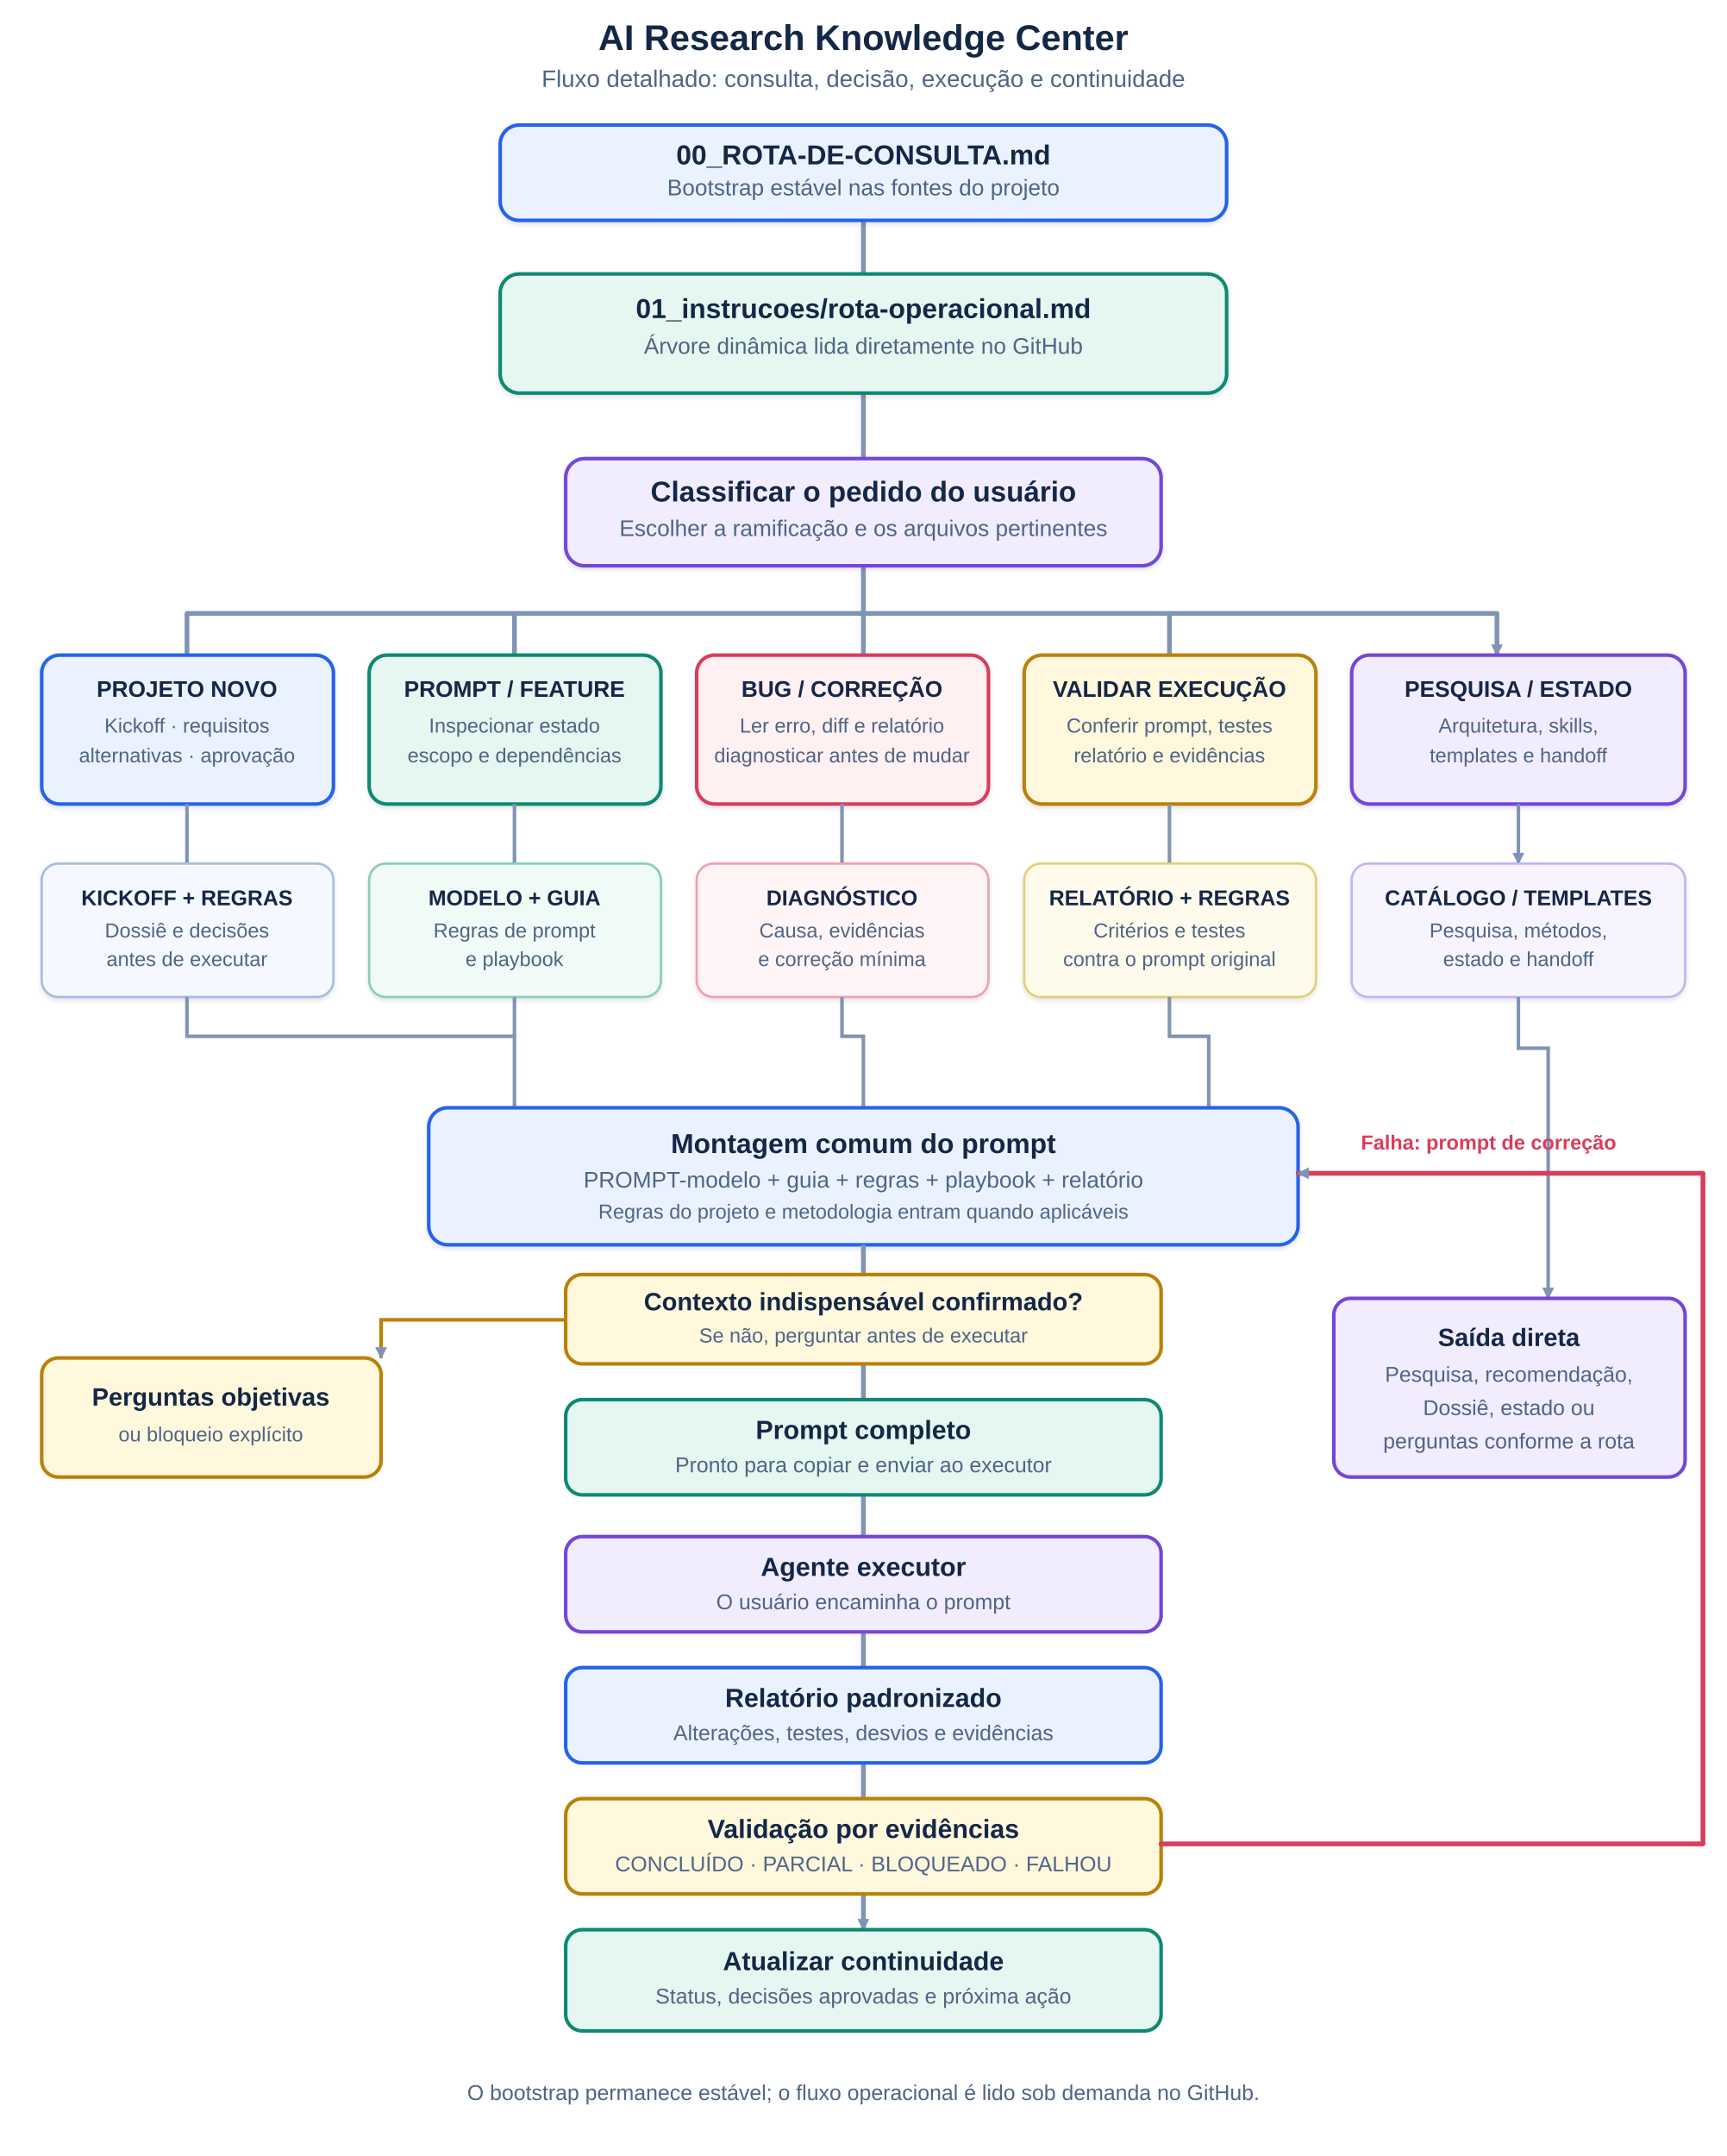
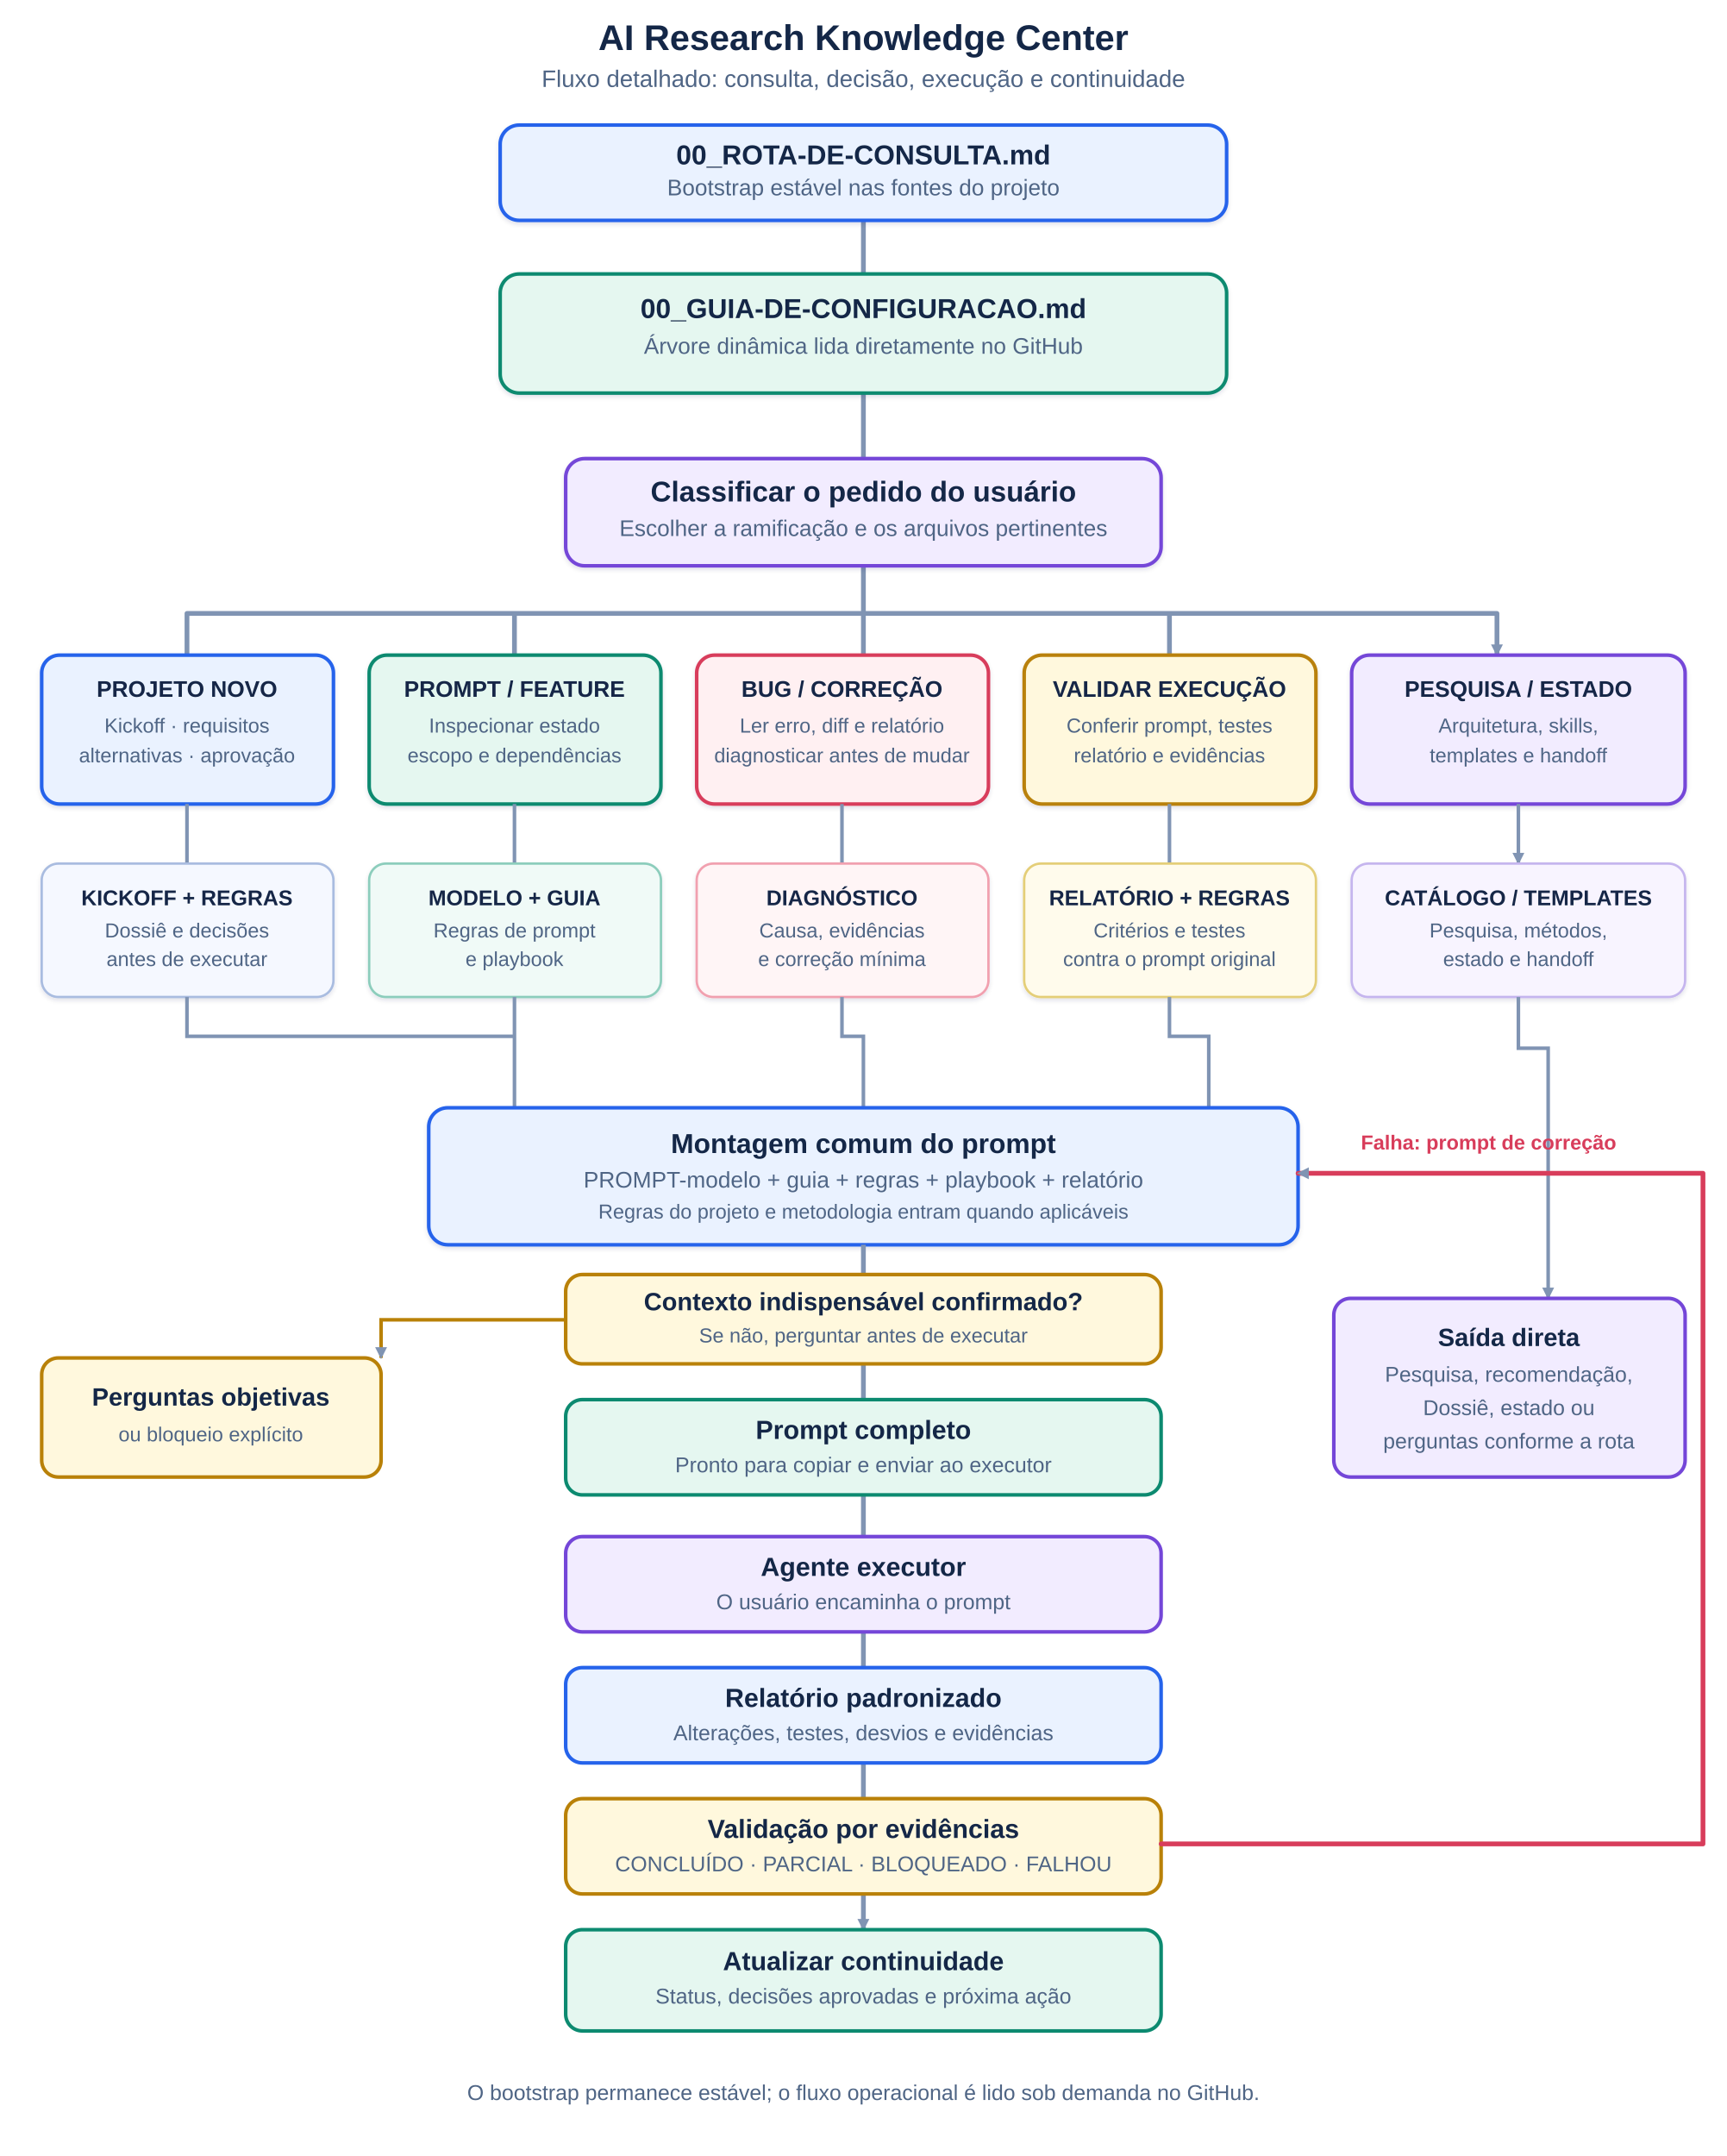
<svg xmlns="http://www.w3.org/2000/svg" width="1450" height="1810" viewBox="0 0 1450 1810">
  <defs>
    <marker id="arrow" markerWidth="12" markerHeight="12" refX="10" refY="6" orient="auto" markerUnits="userSpaceOnUse">
      <path d="M1,1 L11,6 L1,11 Z" fill="#8094B3" />
    </marker>
    <filter id="shadow" x="-15%" y="-15%" width="130%" height="140%">
      <feDropShadow dx="0" dy="2" stdDeviation="2" flood-color="#142747" flood-opacity=".12" />
    </filter>
  </defs>
  <text x="725" y="42" text-anchor="middle" font-family="Arial,sans-serif" font-size="30" font-weight="700" fill="#142747">AI Research Knowledge Center</text>
  <text x="725" y="73" text-anchor="middle" font-family="Arial,sans-serif" font-size="20" fill="#4F6585">Fluxo detalhado: consulta, decisão, execução e continuidade</text>
  <path d="M725 185 V230 M725 330 V385 M725 475 V515 H157 V550 M725 515 H432 V550 M725 515 V550 M725 515 H982 V550 M725 515 H1257 V550" fill="none" stroke="#8094B3" stroke-width="4" stroke-linecap="round" stroke-linejoin="round" marker-end="url(#arrow)" />
  <rect x="420" y="105" width="610" height="80" rx="16" fill="#EAF2FF" stroke="#2563EB" stroke-width="3" filter="url(#shadow)" />
  <text x="725" y="138" text-anchor="middle" font-family="Arial,sans-serif" font-size="23" font-weight="700" fill="#142747">00_ROTA-DE-CONSULTA.md</text>
  <text x="725" y="164" text-anchor="middle" font-family="Arial,sans-serif" font-size="19" fill="#4F6585">Bootstrap estável nas fontes do projeto</text>
  <rect x="420" y="230" width="610" height="100" rx="16" fill="#E5F7F0" stroke="#0C8A70" stroke-width="3" filter="url(#shadow)" />
-   <text x="725" y="267" text-anchor="middle" font-family="Arial,sans-serif" font-size="23" font-weight="700" fill="#142747">01_instrucoes/rota-operacional.md</text>
+   <text x="725" y="267" text-anchor="middle" font-family="Arial,sans-serif" font-size="23" font-weight="700" fill="#142747">00_GUIA-DE-CONFIGURACAO.md</text>
  <text x="725" y="297" text-anchor="middle" font-family="Arial,sans-serif" font-size="19" fill="#4F6585">Árvore dinâmica lida diretamente no GitHub</text>
  <rect x="475" y="385" width="500" height="90" rx="16" fill="#F2ECFF" stroke="#7446D8" stroke-width="3" filter="url(#shadow)" />
  <text x="725" y="421" text-anchor="middle" font-family="Arial,sans-serif" font-size="24" font-weight="700" fill="#142747">Classificar o pedido do usuário</text>
  <text x="725" y="450" text-anchor="middle" font-family="Arial,sans-serif" font-size="19" fill="#4F6585">Escolher a ramificação e os arquivos pertinentes</text>
  <g filter="url(#shadow)" font-family="Arial,sans-serif" text-anchor="middle">
    <rect x="35" y="550" width="245" height="125" rx="15" fill="#EAF2FF" stroke="#2563EB" stroke-width="3" />
    <text x="157" y="585" font-size="19" font-weight="700" fill="#142747">PROJETO NOVO</text>
    <text x="157" y="615" font-size="17" fill="#4F6585">Kickoff · requisitos</text>
    <text x="157" y="640" font-size="17" fill="#4F6585">alternativas · aprovação</text>
    <rect x="310" y="550" width="245" height="125" rx="15" fill="#E5F7F0" stroke="#0C8A70" stroke-width="3" />
    <text x="432" y="585" font-size="19" font-weight="700" fill="#142747">PROMPT / FEATURE</text>
    <text x="432" y="615" font-size="17" fill="#4F6585">Inspecionar estado</text>
    <text x="432" y="640" font-size="17" fill="#4F6585">escopo e dependências</text>
    <rect x="585" y="550" width="245" height="125" rx="15" fill="#FFF0F2" stroke="#D83D5B" stroke-width="3" />
    <text x="707" y="585" font-size="19" font-weight="700" fill="#142747">BUG / CORREÇÃO</text>
    <text x="707" y="615" font-size="17" fill="#4F6585">Ler erro, diff e relatório</text>
    <text x="707" y="640" font-size="17" fill="#4F6585">diagnosticar antes de mudar</text>
    <rect x="860" y="550" width="245" height="125" rx="15" fill="#FFF8DD" stroke="#B98108" stroke-width="3" />
    <text x="982" y="585" font-size="19" font-weight="700" fill="#142747">VALIDAR EXECUÇÃO</text>
    <text x="982" y="615" font-size="17" fill="#4F6585">Conferir prompt, testes</text>
    <text x="982" y="640" font-size="17" fill="#4F6585">relatório e evidências</text>
    <rect x="1135" y="550" width="280" height="125" rx="15" fill="#F2ECFF" stroke="#7446D8" stroke-width="3" />
    <text x="1275" y="585" font-size="19" font-weight="700" fill="#142747">PESQUISA / ESTADO</text>
    <text x="1275" y="615" font-size="17" fill="#4F6585">Arquitetura, skills,</text>
    <text x="1275" y="640" font-size="17" fill="#4F6585">templates e handoff</text>
  </g>
  <path d="M157 675 V725 M432 675 V725 M707 675 V725 M982 675 V725 M1275 675 V725" fill="none" stroke="#8094B3" stroke-width="3" marker-end="url(#arrow)" />
  <g filter="url(#shadow)" font-family="Arial,sans-serif" text-anchor="middle">
    <rect x="35" y="725" width="245" height="112" rx="14" fill="#F5F8FF" stroke="#A9BCE0" stroke-width="2" />
    <text x="157" y="760" font-size="18" font-weight="700" fill="#142747">KICKOFF + REGRAS</text>
    <text x="157" y="787" font-size="17" fill="#4F6585">Dossiê e decisões</text>
    <text x="157" y="811" font-size="17" fill="#4F6585">antes de executar</text>
    <rect x="310" y="725" width="245" height="112" rx="14" fill="#F0FAF7" stroke="#8CCDBC" stroke-width="2" />
    <text x="432" y="760" font-size="18" font-weight="700" fill="#142747">MODELO + GUIA</text>
    <text x="432" y="787" font-size="17" fill="#4F6585">Regras de prompt</text>
    <text x="432" y="811" font-size="17" fill="#4F6585">e playbook</text>
    <rect x="585" y="725" width="245" height="112" rx="14" fill="#FFF5F6" stroke="#F1A0AF" stroke-width="2" />
    <text x="707" y="760" font-size="18" font-weight="700" fill="#142747">DIAGNÓSTICO</text>
    <text x="707" y="787" font-size="17" fill="#4F6585">Causa, evidências</text>
    <text x="707" y="811" font-size="17" fill="#4F6585">e correção mínima</text>
    <rect x="860" y="725" width="245" height="112" rx="14" fill="#FFFBEC" stroke="#E4CE78" stroke-width="2" />
    <text x="982" y="760" font-size="18" font-weight="700" fill="#142747">RELATÓRIO + REGRAS</text>
    <text x="982" y="787" font-size="17" fill="#4F6585">Critérios e testes</text>
    <text x="982" y="811" font-size="17" fill="#4F6585">contra o prompt original</text>
    <rect x="1135" y="725" width="280" height="112" rx="14" fill="#F8F4FF" stroke="#C5B5EE" stroke-width="2" />
    <text x="1275" y="760" font-size="18" font-weight="700" fill="#142747">CATÁLOGO / TEMPLATES</text>
    <text x="1275" y="787" font-size="17" fill="#4F6585">Pesquisa, métodos,</text>
    <text x="1275" y="811" font-size="17" fill="#4F6585">estado e handoff</text>
  </g>
  <path d="M157 837 V870 H432 V930 M432 837 V930 M707 837 V870 H725 V930 M982 837 V870 H1015 V930 M1275 837 V880 H1300 V1090" fill="none" stroke="#8094B3" stroke-width="3" marker-end="url(#arrow)" />
  <rect x="360" y="930" width="730" height="115" rx="16" fill="#EAF2FF" stroke="#2563EB" stroke-width="3" filter="url(#shadow)" />
  <text x="725" y="968" text-anchor="middle" font-family="Arial,sans-serif" font-size="23" font-weight="700" fill="#142747">Montagem comum do prompt</text>
  <text x="725" y="997" text-anchor="middle" font-family="Arial,sans-serif" font-size="19" fill="#4F6585">PROMPT-modelo + guia + regras + playbook + relatório</text>
  <text x="725" y="1023" text-anchor="middle" font-family="Arial,sans-serif" font-size="17" fill="#4F6585">Regras do projeto e metodologia entram quando aplicáveis</text>
  <path d="M725 1045 V1070 M725 1145 V1175 M725 1255 V1290 M725 1370 V1400 M725 1480 V1510 M725 1590 V1620" fill="none" stroke="#8094B3" stroke-width="4" marker-end="url(#arrow)" />
  <rect x="475" y="1070" width="500" height="75" rx="14" fill="#FFF8DD" stroke="#B98108" stroke-width="3" />
  <text x="725" y="1100" text-anchor="middle" font-family="Arial,sans-serif" font-size="21" font-weight="700" fill="#142747">Contexto indispensável confirmado?</text>
  <text x="725" y="1127" text-anchor="middle" font-family="Arial,sans-serif" font-size="17" fill="#4F6585">Se não, perguntar antes de executar</text>
  <path d="M475 1108 H320 V1140" fill="none" stroke="#B98108" stroke-width="3" marker-end="url(#arrow)" />
  <rect x="35" y="1140" width="285" height="100" rx="14" fill="#FFF8DD" stroke="#B98108" stroke-width="3" />
  <text x="177" y="1180" text-anchor="middle" font-family="Arial,sans-serif" font-size="21" font-weight="700" fill="#142747">Perguntas objetivas</text>
  <text x="177" y="1210" text-anchor="middle" font-family="Arial,sans-serif" font-size="17" fill="#4F6585">ou bloqueio explícito</text>
  <rect x="475" y="1175" width="500" height="80" rx="14" fill="#E5F7F0" stroke="#0C8A70" stroke-width="3" />
  <text x="725" y="1208" text-anchor="middle" font-family="Arial,sans-serif" font-size="22" font-weight="700" fill="#142747">Prompt completo</text>
  <text x="725" y="1236" text-anchor="middle" font-family="Arial,sans-serif" font-size="18" fill="#4F6585">Pronto para copiar e enviar ao executor</text>
  <rect x="475" y="1290" width="500" height="80" rx="14" fill="#F2ECFF" stroke="#7446D8" stroke-width="3" />
  <text x="725" y="1323" text-anchor="middle" font-family="Arial,sans-serif" font-size="22" font-weight="700" fill="#142747">Agente executor</text>
  <text x="725" y="1351" text-anchor="middle" font-family="Arial,sans-serif" font-size="18" fill="#4F6585">O usuário encaminha o prompt</text>
  <rect x="475" y="1400" width="500" height="80" rx="14" fill="#EAF2FF" stroke="#2563EB" stroke-width="3" />
  <text x="725" y="1433" text-anchor="middle" font-family="Arial,sans-serif" font-size="22" font-weight="700" fill="#142747">Relatório padronizado</text>
  <text x="725" y="1461" text-anchor="middle" font-family="Arial,sans-serif" font-size="18" fill="#4F6585">Alterações, testes, desvios e evidências</text>
  <rect x="475" y="1510" width="500" height="80" rx="14" fill="#FFF8DD" stroke="#B98108" stroke-width="3" />
  <text x="725" y="1543" text-anchor="middle" font-family="Arial,sans-serif" font-size="22" font-weight="700" fill="#142747">Validação por evidências</text>
  <text x="725" y="1571" text-anchor="middle" font-family="Arial,sans-serif" font-size="18" fill="#4F6585">CONCLUÍDO · PARCIAL · BLOQUEADO · FALHOU</text>
  <rect x="475" y="1620" width="500" height="85" rx="14" fill="#E5F7F0" stroke="#0C8A70" stroke-width="3" />
  <text x="725" y="1654" text-anchor="middle" font-family="Arial,sans-serif" font-size="22" font-weight="700" fill="#142747">Atualizar continuidade</text>
  <text x="725" y="1682" text-anchor="middle" font-family="Arial,sans-serif" font-size="18" fill="#4F6585">Status, decisões aprovadas e próxima ação</text>
  <path d="M975 1548 H1430 V985 H1090" fill="none" stroke="#D83D5B" stroke-width="4" stroke-linecap="round" stroke-linejoin="round" marker-end="url(#arrow)" />
  <text x="1250" y="965" text-anchor="middle" font-family="Arial,sans-serif" font-size="17" font-weight="700" fill="#D83D5B">Falha: prompt de correção</text>
  <rect x="1120" y="1090" width="295" height="150" rx="14" fill="#F2ECFF" stroke="#7446D8" stroke-width="3" />
  <text x="1267" y="1130" text-anchor="middle" font-family="Arial,sans-serif" font-size="21" font-weight="700" fill="#142747">Saída direta</text>
  <text x="1267" y="1160" text-anchor="middle" font-family="Arial,sans-serif" font-size="18" fill="#4F6585">Pesquisa, recomendação,</text>
  <text x="1267" y="1188" text-anchor="middle" font-family="Arial,sans-serif" font-size="18" fill="#4F6585">Dossiê, estado ou</text>
  <text x="1267" y="1216" text-anchor="middle" font-family="Arial,sans-serif" font-size="18" fill="#4F6585">perguntas conforme a rota</text>
  <text x="725" y="1763" text-anchor="middle" font-family="Arial,sans-serif" font-size="18" fill="#4F6585">O bootstrap permanece estável; o fluxo operacional é lido sob demanda no GitHub.</text>
</svg>
